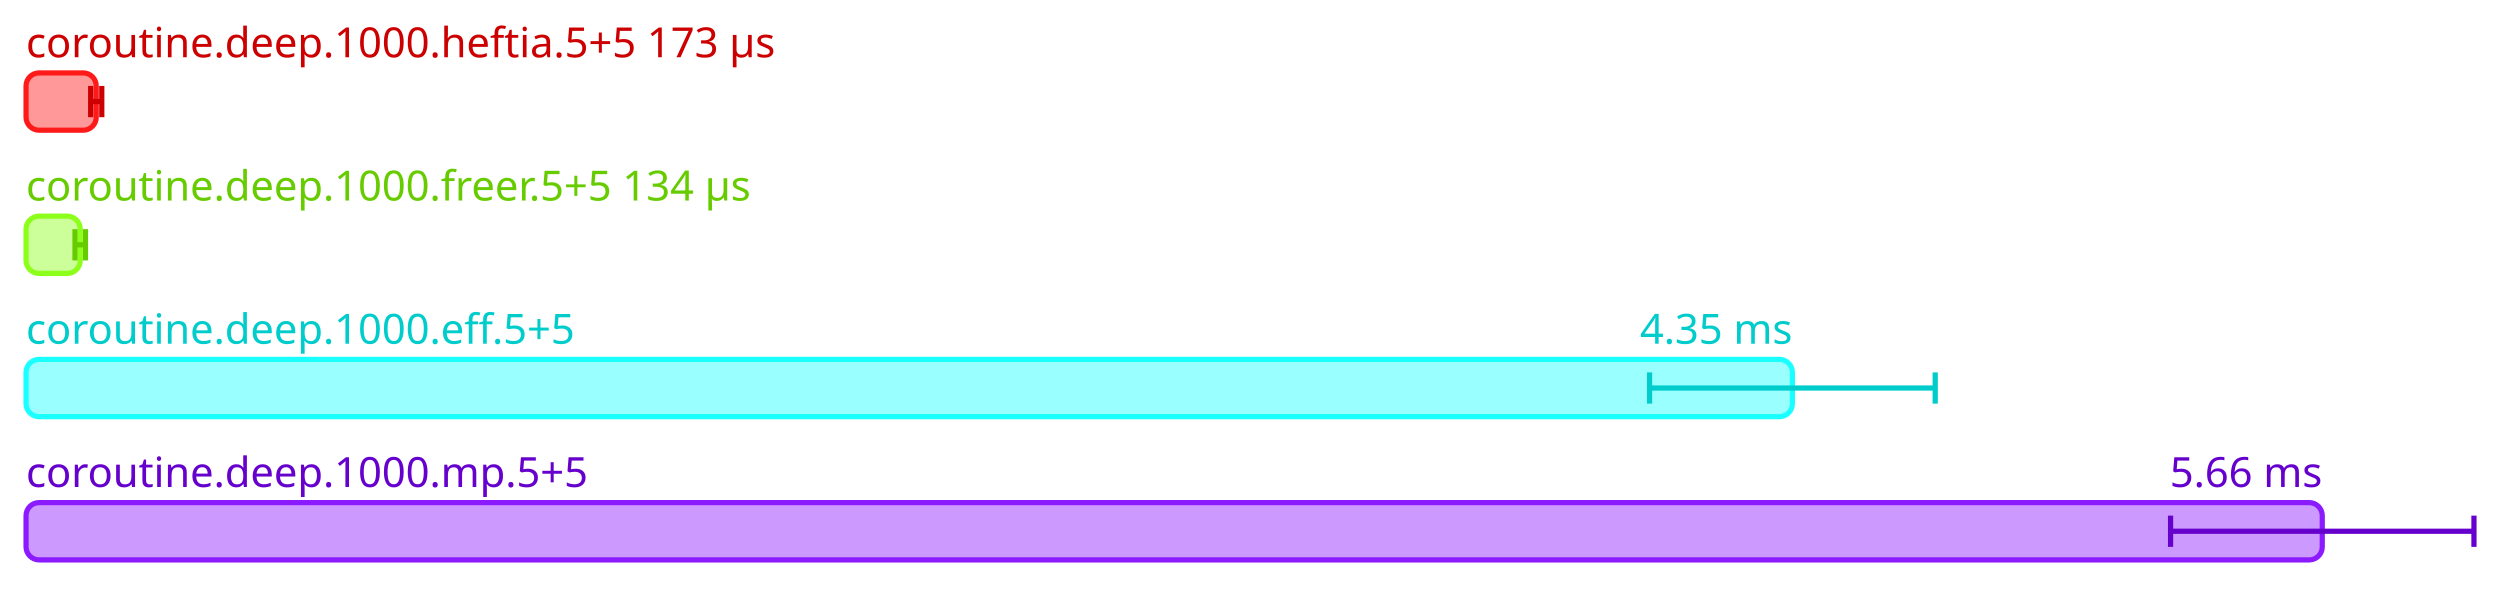
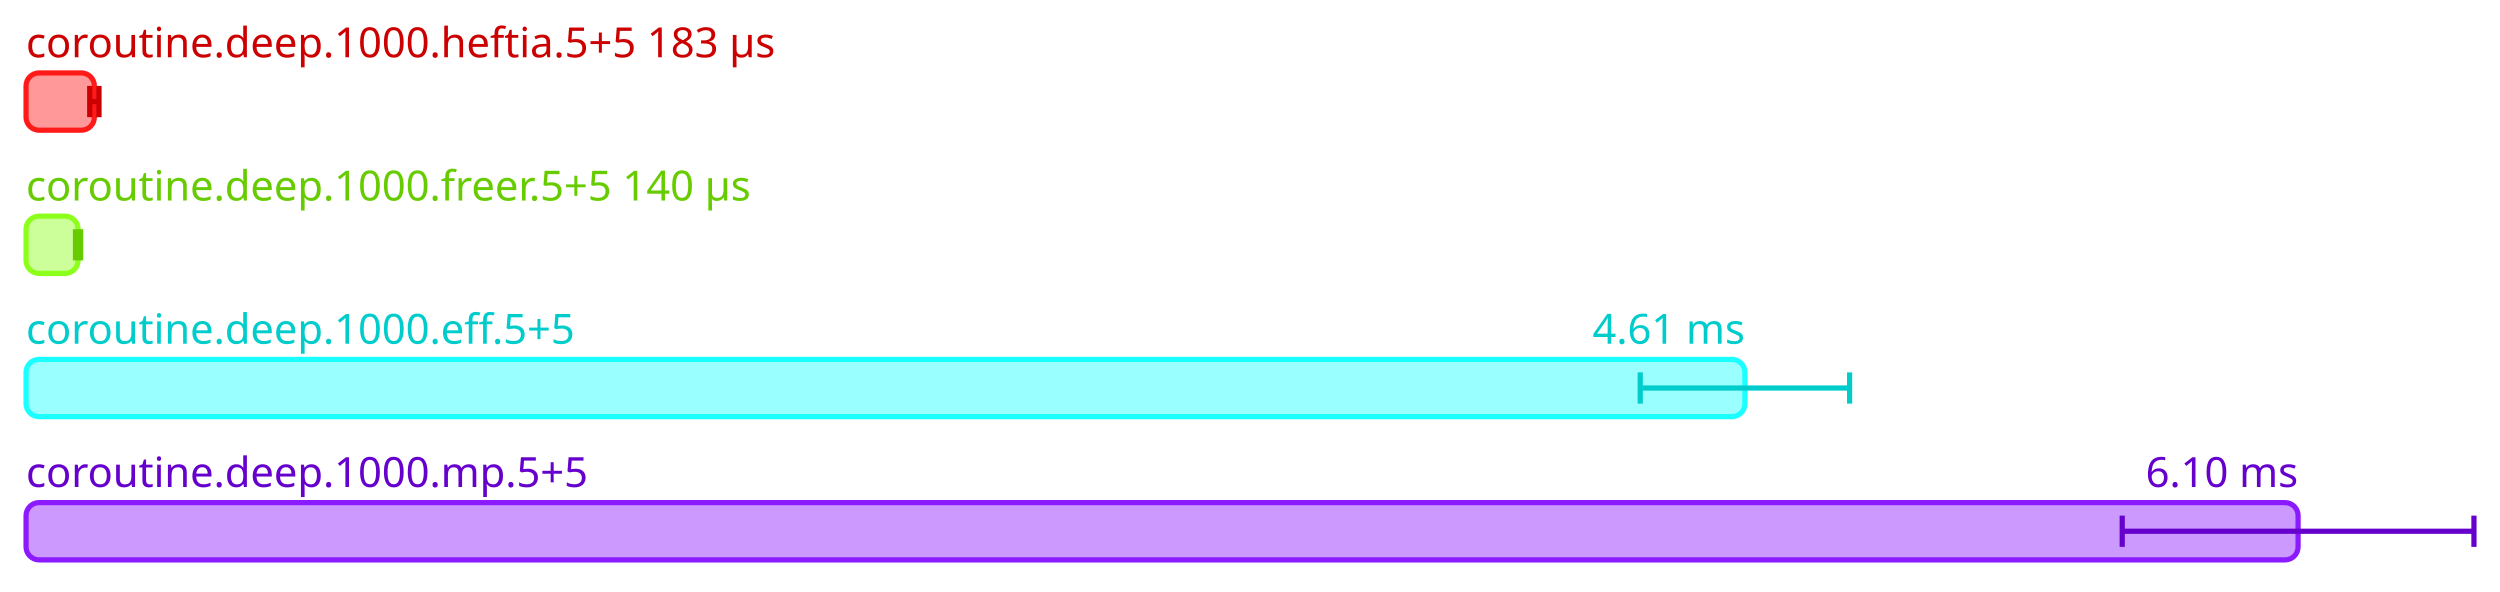
<svg xmlns="http://www.w3.org/2000/svg" height="227" width="960.0" font-size="16" font-family="sans-serif" stroke-width="2">
  <g transform="translate(10.0 0)">
-     <text fill="hsl(0, 100%, 40%)" y="22">coroutine.deep.1000.heftia.5+5 173  μs</text>
+     <text fill="hsl(0, 100%, 40%)" y="22">coroutine.deep.1000.heftia.5+5 183  μs</text>
    <g>
-       <rect y="28" rx="5" height="22" width="26.95" fill="hsl(0, 100%, 80%)" stroke="hsl(0, 100%, 55%)" />
+       <rect y="28" rx="5" height="22" width="26.233" fill="hsl(0, 100%, 80%)" stroke="hsl(0, 100%, 55%)" />
      <g stroke="hsl(0, 100%, 40%)">
-         <line x1="24.814" x2="29.086" y1="39" y2="39" />
-         <line x1="24.814" x2="24.814" y1="33" y2="45" />
-         <line x1="29.086" x2="29.086" y1="33" y2="45" />
+         <line x1="24.454" x2="28.012" y1="39" y2="39" />
+         <line x1="24.454" x2="24.454" y1="33" y2="45" />
+         <line x1="28.012" x2="28.012" y1="33" y2="45" />
      </g>
    </g>
-     <text fill="hsl(90, 100%, 40%)" y="77">coroutine.deep.1000.freer.5+5 134  μs</text>
+     <text fill="hsl(90, 100%, 40%)" y="77">coroutine.deep.1000.freer.5+5 140  μs</text>
    <g>
-       <rect y="83" rx="5" height="22" width="20.811" fill="hsl(90, 100%, 80%)" stroke="hsl(90, 100%, 55%)" />
+       <rect y="83" rx="5" height="22" width="19.978" fill="hsl(90, 100%, 80%)" stroke="hsl(90, 100%, 55%)" />
      <g stroke="hsl(90, 100%, 40%)">
-         <line x1="18.798" x2="22.824" y1="94" y2="94" />
-         <line x1="18.798" x2="18.798" y1="88" y2="100" />
-         <line x1="22.824" x2="22.824" y1="88" y2="100" />
+         <line x1="18.991" x2="20.965" y1="94" y2="94" />
+         <line x1="18.991" x2="18.991" y1="88" y2="100" />
+         <line x1="20.965" x2="20.965" y1="88" y2="100" />
      </g>
    </g>
    <g fill="hsl(180, 100%, 40%)">
      <text y="132">coroutine.deep.1000.eff.5+5</text>
-       <text y="132" x="678.279" text-anchor="end">4.35 ms</text>
+       <text y="132" x="660.048" text-anchor="end">4.61 ms</text>
    </g>
    <g>
-       <rect y="138" rx="5" height="22" width="678.279" fill="hsl(180, 100%, 80%)" stroke="hsl(180, 100%, 55%)" />
+       <rect y="138" rx="5" height="22" width="660.048" fill="hsl(180, 100%, 80%)" stroke="hsl(180, 100%, 55%)" />
      <g stroke="hsl(180, 100%, 40%)">
-         <line x1="623.437" x2="733.12" y1="149" y2="149" />
-         <line x1="623.437" x2="623.437" y1="143" y2="155" />
-         <line x1="733.12" x2="733.12" y1="143" y2="155" />
+         <line x1="619.849" x2="700.247" y1="149" y2="149" />
+         <line x1="619.849" x2="619.849" y1="143" y2="155" />
+         <line x1="700.247" x2="700.247" y1="143" y2="155" />
      </g>
    </g>
    <g fill="hsl(270, 100%, 40%)">
      <text y="187">coroutine.deep.1000.mp.5+5</text>
-       <text y="187" x="881.749" text-anchor="end">5.66 ms</text>
+       <text y="187" x="872.466" text-anchor="end">6.10 ms</text>
    </g>
    <g>
-       <rect y="193" rx="5" height="22" width="881.749" fill="hsl(270, 100%, 80%)" stroke="hsl(270, 100%, 55%)" />
+       <rect y="193" rx="5" height="22" width="872.466" fill="hsl(270, 100%, 80%)" stroke="hsl(270, 100%, 55%)" />
      <g stroke="hsl(270, 100%, 40%)">
-         <line x1="823.498" x2="940.0" y1="204" y2="204" />
-         <line x1="823.498" x2="823.498" y1="198" y2="210" />
+         <line x1="804.932" x2="940.0" y1="204" y2="204" />
+         <line x1="804.932" x2="804.932" y1="198" y2="210" />
        <line x1="940.0" x2="940.0" y1="198" y2="210" />
      </g>
    </g>
  </g>
</svg>
